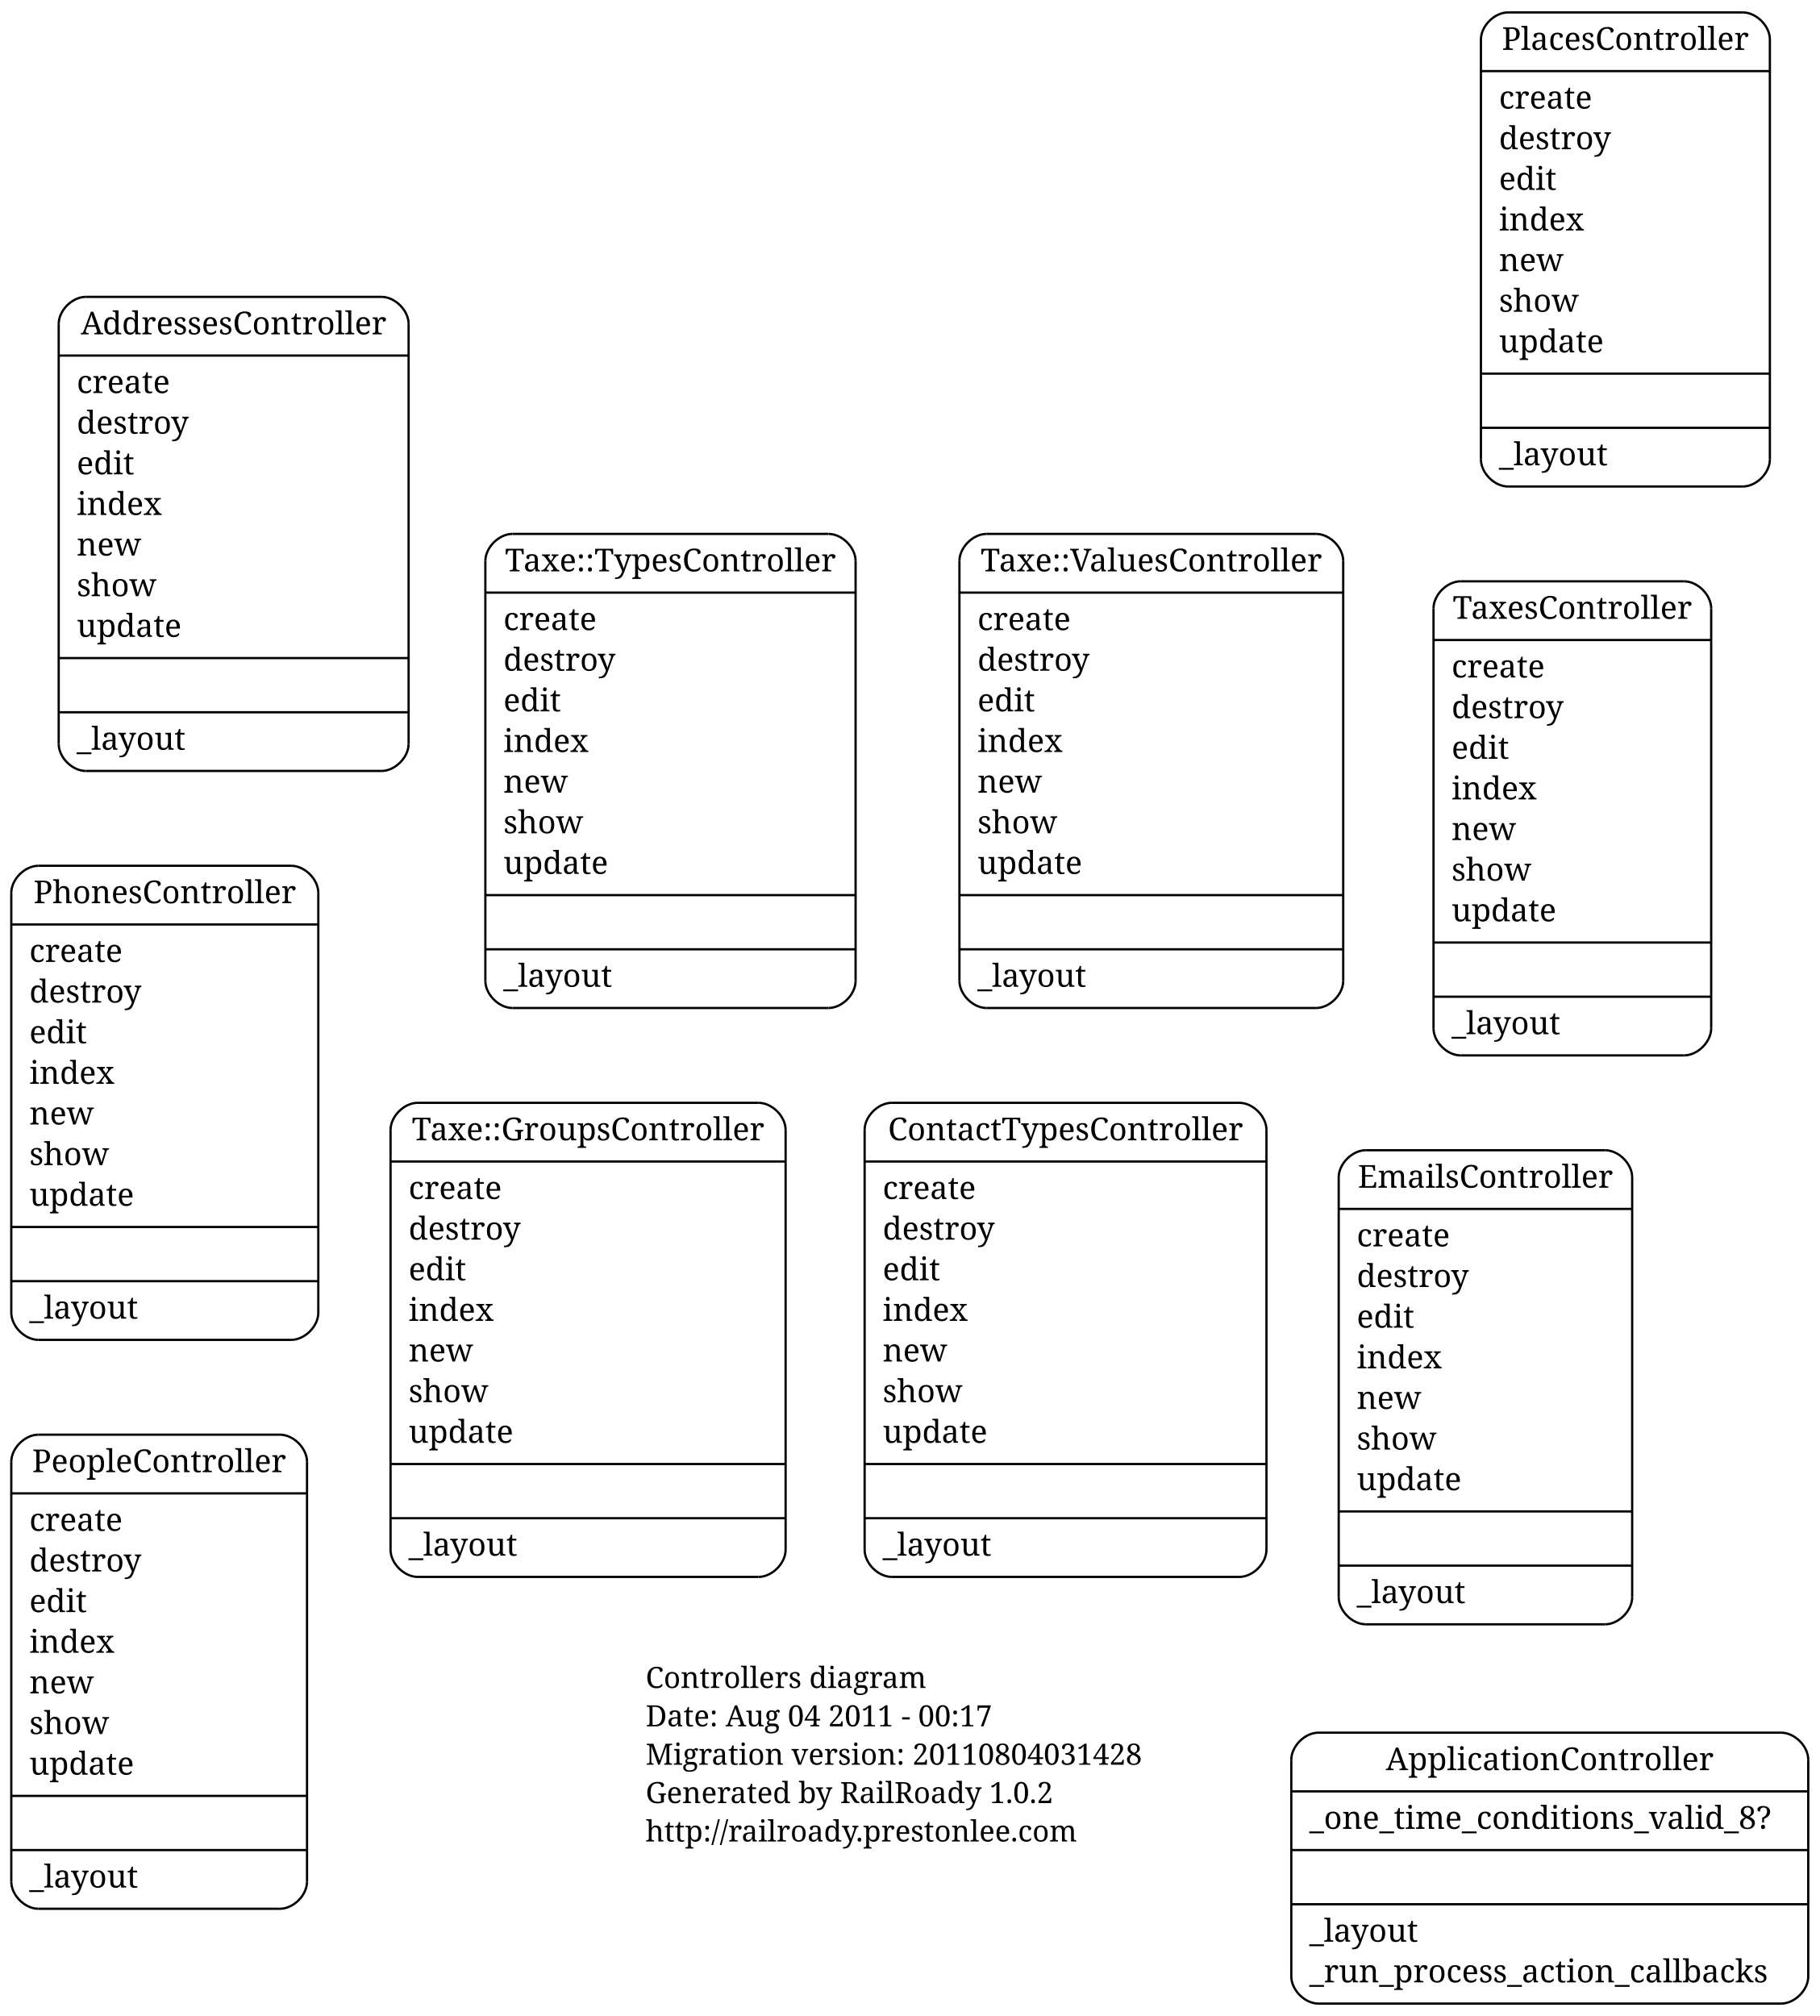
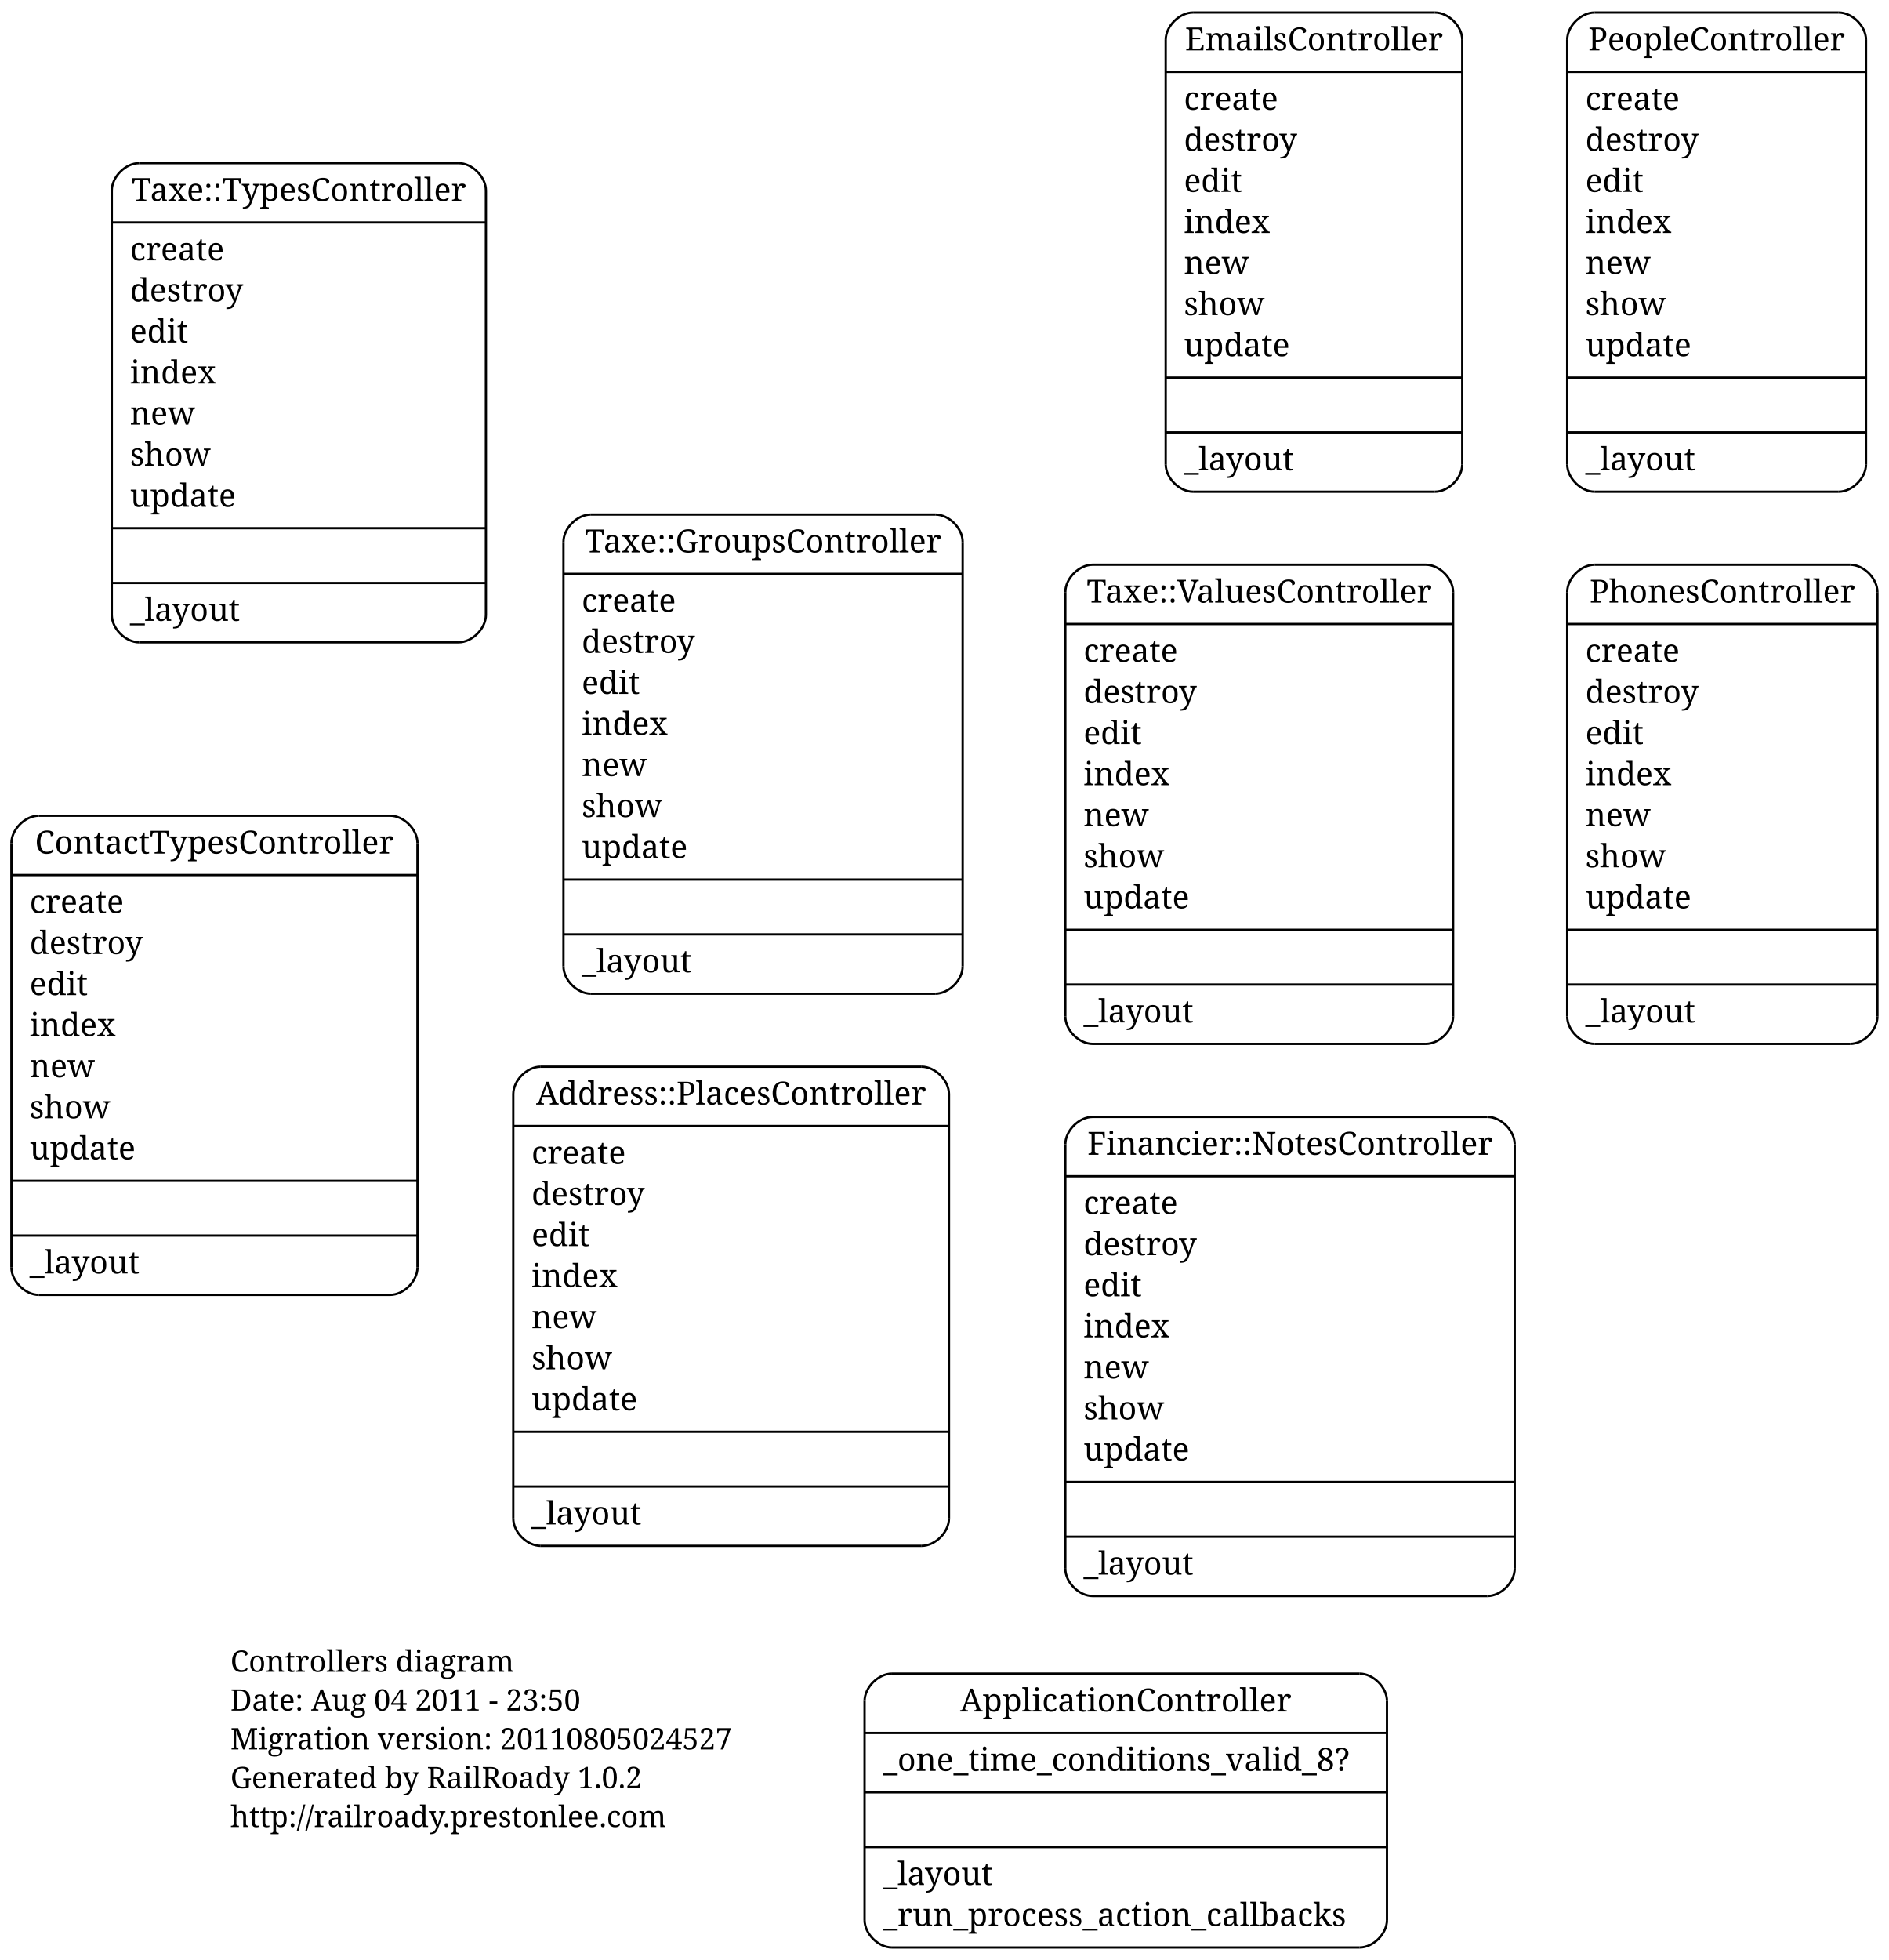
- <svg xmlns="http://www.w3.org/2000/svg" width="806pt" height="893pt" viewBox="0.00 0.00 806.00 893.00">
-   <g id="graph1" class="graph" transform="scale(1 1) rotate(0) translate(4 889)">
-     <polygon fill="white" stroke="white" points="-4,5 -4,-889 803,-889 803,5 -4,5" />
+ <svg xmlns="http://www.w3.org/2000/svg" width="828pt" height="859pt" viewBox="0.00 0.00 828.00 859.00">
+   <g id="graph1" class="graph" transform="scale(1 1) rotate(0) translate(4 855)">
+     <polygon fill="white" stroke="white" points="-4,5 -4,-855 825,-855 825,5 -4,5" />
    <g id="node1" class="node">
-       <text text-anchor="start" x="282" y="-141.3" font-family="Times Roman,serif" font-size="13.00">Controllers diagram</text>
-       <text text-anchor="start" x="282" y="-124.3" font-family="Times Roman,serif" font-size="13.00">Date: Aug 04 2011 - 00:17</text>
-       <text text-anchor="start" x="282" y="-107.3" font-family="Times Roman,serif" font-size="13.00">Migration version: 20110804031428</text>
-       <text text-anchor="start" x="282" y="-90.3" font-family="Times Roman,serif" font-size="13.00">Generated by RailRoady 1.0.2</text>
-       <text text-anchor="start" x="282" y="-73.3" font-family="Times Roman,serif" font-size="13.00">http://railroady.prestonlee.com</text>
+       <text text-anchor="start" x="97" y="-122.3" font-family="Times Roman,serif" font-size="13.00">Controllers diagram</text>
+       <text text-anchor="start" x="97" y="-105.3" font-family="Times Roman,serif" font-size="13.00">Date: Aug 04 2011 - 23:50</text>
+       <text text-anchor="start" x="97" y="-88.3" font-family="Times Roman,serif" font-size="13.00">Migration version: 20110805024527</text>
+       <text text-anchor="start" x="97" y="-71.3" font-family="Times Roman,serif" font-size="13.00">Generated by RailRoady 1.0.2</text>
+       <text text-anchor="start" x="97" y="-54.3" font-family="Times Roman,serif" font-size="13.00">http://railroady.prestonlee.com</text>
    </g>
    <g id="node2" class="node">
-       <polyline fill="none" stroke="black" points="13,-295.5 125,-295.5 " />
-       <path fill="none" stroke="black" d="M125,-295.5C131,-295.5 137,-301.5 137,-307.5" />
-       <polyline fill="none" stroke="black" points="137,-307.5 137,-493.5 " />
-       <path fill="none" stroke="black" d="M137,-493.5C137,-499.5 131,-505.5 125,-505.5" />
-       <polyline fill="none" stroke="black" points="125,-505.5 13,-505.5 " />
-       <path fill="none" stroke="black" d="M13,-505.5C7,-505.5 1,-499.5 1,-493.5" />
-       <polyline fill="none" stroke="black" points="1,-493.5 1,-307.5 " />
-       <path fill="none" stroke="black" d="M1,-307.5C1,-301.5 7,-295.5 13,-295.5" />
-       <text text-anchor="middle" x="69" y="-488.9" font-family="Times Roman,serif" font-size="14.00">PhonesController</text>
-       <polyline fill="none" stroke="black" points="1,-479.5 137,-479.5 " />
-       <text text-anchor="start" x="9" y="-462.9" font-family="Times Roman,serif" font-size="14.00">create</text>
-       <text text-anchor="start" x="9" y="-444.9" font-family="Times Roman,serif" font-size="14.00">destroy</text>
-       <text text-anchor="start" x="9" y="-426.9" font-family="Times Roman,serif" font-size="14.00">edit</text>
-       <text text-anchor="start" x="9" y="-408.9" font-family="Times Roman,serif" font-size="14.00">index</text>
-       <text text-anchor="start" x="9" y="-390.9" font-family="Times Roman,serif" font-size="14.00">new</text>
-       <text text-anchor="start" x="9" y="-372.9" font-family="Times Roman,serif" font-size="14.00">show</text>
-       <text text-anchor="start" x="9" y="-354.9" font-family="Times Roman,serif" font-size="14.00">update</text>
-       <polyline fill="none" stroke="black" points="1,-345.5 137,-345.5 " />
-       <polyline fill="none" stroke="black" points="1,-321.5 137,-321.5 " />
-       <text text-anchor="start" x="9" y="-304.9" font-family="Times Roman,serif" font-size="14.00">_layout</text>
+       <polyline fill="none" stroke="black" points="695,-397.5 807,-397.5 " />
+       <path fill="none" stroke="black" d="M807,-397.5C813,-397.5 819,-403.5 819,-409.5" />
+       <polyline fill="none" stroke="black" points="819,-409.5 819,-595.5 " />
+       <path fill="none" stroke="black" d="M819,-595.5C819,-601.5 813,-607.5 807,-607.5" />
+       <polyline fill="none" stroke="black" points="807,-607.5 695,-607.5 " />
+       <path fill="none" stroke="black" d="M695,-607.5C689,-607.5 683,-601.5 683,-595.5" />
+       <polyline fill="none" stroke="black" points="683,-595.5 683,-409.5 " />
+       <path fill="none" stroke="black" d="M683,-409.5C683,-403.5 689,-397.5 695,-397.5" />
+       <text text-anchor="middle" x="751" y="-590.9" font-family="Times Roman,serif" font-size="14.00">PhonesController</text>
+       <polyline fill="none" stroke="black" points="683,-581.5 819,-581.5 " />
+       <text text-anchor="start" x="691" y="-564.9" font-family="Times Roman,serif" font-size="14.00">create</text>
+       <text text-anchor="start" x="691" y="-546.9" font-family="Times Roman,serif" font-size="14.00">destroy</text>
+       <text text-anchor="start" x="691" y="-528.9" font-family="Times Roman,serif" font-size="14.00">edit</text>
+       <text text-anchor="start" x="691" y="-510.9" font-family="Times Roman,serif" font-size="14.00">index</text>
+       <text text-anchor="start" x="691" y="-492.9" font-family="Times Roman,serif" font-size="14.00">new</text>
+       <text text-anchor="start" x="691" y="-474.9" font-family="Times Roman,serif" font-size="14.00">show</text>
+       <text text-anchor="start" x="691" y="-456.9" font-family="Times Roman,serif" font-size="14.00">update</text>
+       <polyline fill="none" stroke="black" points="683,-447.5 819,-447.5 " />
+       <polyline fill="none" stroke="black" points="683,-423.5 819,-423.5 " />
+       <text text-anchor="start" x="691" y="-406.9" font-family="Times Roman,serif" font-size="14.00">_layout</text>
    </g>
    <g id="node3" class="node">
-       <polyline fill="none" stroke="black" points="433,-442.5 579,-442.5 " />
-       <path fill="none" stroke="black" d="M579,-442.5C585,-442.5 591,-448.5 591,-454.5" />
-       <polyline fill="none" stroke="black" points="591,-454.5 591,-640.5 " />
-       <path fill="none" stroke="black" d="M591,-640.5C591,-646.5 585,-652.5 579,-652.5" />
-       <polyline fill="none" stroke="black" points="579,-652.5 433,-652.5 " />
-       <path fill="none" stroke="black" d="M433,-652.5C427,-652.5 421,-646.5 421,-640.5" />
-       <polyline fill="none" stroke="black" points="421,-640.5 421,-454.5 " />
-       <path fill="none" stroke="black" d="M421,-454.5C421,-448.5 427,-442.5 433,-442.5" />
-       <text text-anchor="middle" x="506" y="-635.9" font-family="Times Roman,serif" font-size="14.00">Taxe::ValuesController</text>
-       <polyline fill="none" stroke="black" points="421,-626.5 591,-626.5 " />
-       <text text-anchor="start" x="429" y="-609.9" font-family="Times Roman,serif" font-size="14.00">create</text>
-       <text text-anchor="start" x="429" y="-591.9" font-family="Times Roman,serif" font-size="14.00">destroy</text>
-       <text text-anchor="start" x="429" y="-573.9" font-family="Times Roman,serif" font-size="14.00">edit</text>
-       <text text-anchor="start" x="429" y="-555.9" font-family="Times Roman,serif" font-size="14.00">index</text>
-       <text text-anchor="start" x="429" y="-537.9" font-family="Times Roman,serif" font-size="14.00">new</text>
-       <text text-anchor="start" x="429" y="-519.9" font-family="Times Roman,serif" font-size="14.00">show</text>
-       <text text-anchor="start" x="429" y="-501.9" font-family="Times Roman,serif" font-size="14.00">update</text>
-       <polyline fill="none" stroke="black" points="421,-492.5 591,-492.5 " />
-       <polyline fill="none" stroke="black" points="421,-468.5 591,-468.5 " />
-       <text text-anchor="start" x="429" y="-451.9" font-family="Times Roman,serif" font-size="14.00">_layout</text>
+       <polyline fill="none" stroke="black" points="475,-397.5 621,-397.5 " />
+       <path fill="none" stroke="black" d="M621,-397.5C627,-397.5 633,-403.5 633,-409.5" />
+       <polyline fill="none" stroke="black" points="633,-409.5 633,-595.5 " />
+       <path fill="none" stroke="black" d="M633,-595.5C633,-601.5 627,-607.5 621,-607.5" />
+       <polyline fill="none" stroke="black" points="621,-607.5 475,-607.5 " />
+       <path fill="none" stroke="black" d="M475,-607.5C469,-607.5 463,-601.5 463,-595.5" />
+       <polyline fill="none" stroke="black" points="463,-595.5 463,-409.5 " />
+       <path fill="none" stroke="black" d="M463,-409.5C463,-403.5 469,-397.5 475,-397.5" />
+       <text text-anchor="middle" x="548" y="-590.9" font-family="Times Roman,serif" font-size="14.00">Taxe::ValuesController</text>
+       <polyline fill="none" stroke="black" points="463,-581.5 633,-581.5 " />
+       <text text-anchor="start" x="471" y="-564.9" font-family="Times Roman,serif" font-size="14.00">create</text>
+       <text text-anchor="start" x="471" y="-546.9" font-family="Times Roman,serif" font-size="14.00">destroy</text>
+       <text text-anchor="start" x="471" y="-528.9" font-family="Times Roman,serif" font-size="14.00">edit</text>
+       <text text-anchor="start" x="471" y="-510.9" font-family="Times Roman,serif" font-size="14.00">index</text>
+       <text text-anchor="start" x="471" y="-492.9" font-family="Times Roman,serif" font-size="14.00">new</text>
+       <text text-anchor="start" x="471" y="-474.9" font-family="Times Roman,serif" font-size="14.00">show</text>
+       <text text-anchor="start" x="471" y="-456.9" font-family="Times Roman,serif" font-size="14.00">update</text>
+       <polyline fill="none" stroke="black" points="463,-447.5 633,-447.5 " />
+       <polyline fill="none" stroke="black" points="463,-423.5 633,-423.5 " />
+       <text text-anchor="start" x="471" y="-406.9" font-family="Times Roman,serif" font-size="14.00">_layout</text>
    </g>
    <g id="node4" class="node">
-       <polyline fill="none" stroke="black" points="181,-190.5 332,-190.5 " />
-       <path fill="none" stroke="black" d="M332,-190.5C338,-190.5 344,-196.5 344,-202.5" />
-       <polyline fill="none" stroke="black" points="344,-202.5 344,-388.5 " />
-       <path fill="none" stroke="black" d="M344,-388.5C344,-394.5 338,-400.5 332,-400.5" />
-       <polyline fill="none" stroke="black" points="332,-400.5 181,-400.5 " />
-       <path fill="none" stroke="black" d="M181,-400.5C175,-400.5 169,-394.5 169,-388.5" />
-       <polyline fill="none" stroke="black" points="169,-388.5 169,-202.5 " />
-       <path fill="none" stroke="black" d="M169,-202.5C169,-196.5 175,-190.5 181,-190.5" />
-       <text text-anchor="middle" x="256.5" y="-383.9" font-family="Times Roman,serif" font-size="14.00">Taxe::GroupsController</text>
-       <polyline fill="none" stroke="black" points="169,-374.5 344,-374.5 " />
-       <text text-anchor="start" x="177" y="-357.9" font-family="Times Roman,serif" font-size="14.00">create</text>
-       <text text-anchor="start" x="177" y="-339.9" font-family="Times Roman,serif" font-size="14.00">destroy</text>
-       <text text-anchor="start" x="177" y="-321.9" font-family="Times Roman,serif" font-size="14.00">edit</text>
-       <text text-anchor="start" x="177" y="-303.9" font-family="Times Roman,serif" font-size="14.00">index</text>
-       <text text-anchor="start" x="177" y="-285.9" font-family="Times Roman,serif" font-size="14.00">new</text>
-       <text text-anchor="start" x="177" y="-267.9" font-family="Times Roman,serif" font-size="14.00">show</text>
-       <text text-anchor="start" x="177" y="-249.9" font-family="Times Roman,serif" font-size="14.00">update</text>
-       <polyline fill="none" stroke="black" points="169,-240.5 344,-240.5 " />
-       <polyline fill="none" stroke="black" points="169,-216.5 344,-216.5 " />
-       <text text-anchor="start" x="177" y="-199.9" font-family="Times Roman,serif" font-size="14.00">_layout</text>
+       <polyline fill="none" stroke="black" points="255,-419.5 406,-419.5 " />
+       <path fill="none" stroke="black" d="M406,-419.5C412,-419.5 418,-425.5 418,-431.5" />
+       <polyline fill="none" stroke="black" points="418,-431.5 418,-617.5 " />
+       <path fill="none" stroke="black" d="M418,-617.5C418,-623.5 412,-629.5 406,-629.5" />
+       <polyline fill="none" stroke="black" points="406,-629.5 255,-629.5 " />
+       <path fill="none" stroke="black" d="M255,-629.5C249,-629.5 243,-623.5 243,-617.5" />
+       <polyline fill="none" stroke="black" points="243,-617.5 243,-431.5 " />
+       <path fill="none" stroke="black" d="M243,-431.5C243,-425.5 249,-419.5 255,-419.5" />
+       <text text-anchor="middle" x="330.5" y="-612.9" font-family="Times Roman,serif" font-size="14.00">Taxe::GroupsController</text>
+       <polyline fill="none" stroke="black" points="243,-603.5 418,-603.5 " />
+       <text text-anchor="start" x="251" y="-586.9" font-family="Times Roman,serif" font-size="14.00">create</text>
+       <text text-anchor="start" x="251" y="-568.9" font-family="Times Roman,serif" font-size="14.00">destroy</text>
+       <text text-anchor="start" x="251" y="-550.9" font-family="Times Roman,serif" font-size="14.00">edit</text>
+       <text text-anchor="start" x="251" y="-532.9" font-family="Times Roman,serif" font-size="14.00">index</text>
+       <text text-anchor="start" x="251" y="-514.9" font-family="Times Roman,serif" font-size="14.00">new</text>
+       <text text-anchor="start" x="251" y="-496.9" font-family="Times Roman,serif" font-size="14.00">show</text>
+       <text text-anchor="start" x="251" y="-478.9" font-family="Times Roman,serif" font-size="14.00">update</text>
+       <polyline fill="none" stroke="black" points="243,-469.5 418,-469.5 " />
+       <polyline fill="none" stroke="black" points="243,-445.5 418,-445.5 " />
+       <text text-anchor="start" x="251" y="-428.9" font-family="Times Roman,serif" font-size="14.00">_layout</text>
    </g>
    <g id="node5" class="node">
-       <polyline fill="none" stroke="black" points="223,-442.5 363,-442.5 " />
-       <path fill="none" stroke="black" d="M363,-442.5C369,-442.5 375,-448.5 375,-454.5" />
-       <polyline fill="none" stroke="black" points="375,-454.5 375,-640.5 " />
-       <path fill="none" stroke="black" d="M375,-640.5C375,-646.5 369,-652.5 363,-652.5" />
-       <polyline fill="none" stroke="black" points="363,-652.5 223,-652.5 " />
-       <path fill="none" stroke="black" d="M223,-652.5C217,-652.5 211,-646.5 211,-640.5" />
-       <polyline fill="none" stroke="black" points="211,-640.5 211,-454.5 " />
-       <path fill="none" stroke="black" d="M211,-454.5C211,-448.5 217,-442.5 223,-442.5" />
-       <text text-anchor="middle" x="293" y="-635.9" font-family="Times Roman,serif" font-size="14.00">Taxe::TypesController</text>
-       <polyline fill="none" stroke="black" points="211,-626.5 375,-626.5 " />
-       <text text-anchor="start" x="219" y="-609.9" font-family="Times Roman,serif" font-size="14.00">create</text>
-       <text text-anchor="start" x="219" y="-591.9" font-family="Times Roman,serif" font-size="14.00">destroy</text>
-       <text text-anchor="start" x="219" y="-573.9" font-family="Times Roman,serif" font-size="14.00">edit</text>
-       <text text-anchor="start" x="219" y="-555.9" font-family="Times Roman,serif" font-size="14.00">index</text>
-       <text text-anchor="start" x="219" y="-537.9" font-family="Times Roman,serif" font-size="14.00">new</text>
-       <text text-anchor="start" x="219" y="-519.9" font-family="Times Roman,serif" font-size="14.00">show</text>
-       <text text-anchor="start" x="219" y="-501.9" font-family="Times Roman,serif" font-size="14.00">update</text>
-       <polyline fill="none" stroke="black" points="211,-492.5 375,-492.5 " />
-       <polyline fill="none" stroke="black" points="211,-468.5 375,-468.5 " />
-       <text text-anchor="start" x="219" y="-451.9" font-family="Times Roman,serif" font-size="14.00">_layout</text>
+       <polyline fill="none" stroke="black" points="57,-573.5 197,-573.5 " />
+       <path fill="none" stroke="black" d="M197,-573.5C203,-573.5 209,-579.5 209,-585.5" />
+       <polyline fill="none" stroke="black" points="209,-585.5 209,-771.5 " />
+       <path fill="none" stroke="black" d="M209,-771.5C209,-777.5 203,-783.5 197,-783.5" />
+       <polyline fill="none" stroke="black" points="197,-783.5 57,-783.5 " />
+       <path fill="none" stroke="black" d="M57,-783.5C51,-783.5 45,-777.5 45,-771.5" />
+       <polyline fill="none" stroke="black" points="45,-771.5 45,-585.5 " />
+       <path fill="none" stroke="black" d="M45,-585.5C45,-579.5 51,-573.5 57,-573.5" />
+       <text text-anchor="middle" x="127" y="-766.9" font-family="Times Roman,serif" font-size="14.00">Taxe::TypesController</text>
+       <polyline fill="none" stroke="black" points="45,-757.5 209,-757.5 " />
+       <text text-anchor="start" x="53" y="-740.9" font-family="Times Roman,serif" font-size="14.00">create</text>
+       <text text-anchor="start" x="53" y="-722.9" font-family="Times Roman,serif" font-size="14.00">destroy</text>
+       <text text-anchor="start" x="53" y="-704.9" font-family="Times Roman,serif" font-size="14.00">edit</text>
+       <text text-anchor="start" x="53" y="-686.9" font-family="Times Roman,serif" font-size="14.00">index</text>
+       <text text-anchor="start" x="53" y="-668.9" font-family="Times Roman,serif" font-size="14.00">new</text>
+       <text text-anchor="start" x="53" y="-650.9" font-family="Times Roman,serif" font-size="14.00">show</text>
+       <text text-anchor="start" x="53" y="-632.9" font-family="Times Roman,serif" font-size="14.00">update</text>
+       <polyline fill="none" stroke="black" points="45,-623.5 209,-623.5 " />
+       <polyline fill="none" stroke="black" points="45,-599.5 209,-599.5 " />
+       <text text-anchor="start" x="53" y="-582.9" font-family="Times Roman,serif" font-size="14.00">_layout</text>
    </g>
    <g id="node6" class="node">
-       <polyline fill="none" stroke="black" points="34,-547.5 165,-547.5 " />
-       <path fill="none" stroke="black" d="M165,-547.5C171,-547.5 177,-553.5 177,-559.5" />
-       <polyline fill="none" stroke="black" points="177,-559.5 177,-745.5 " />
-       <path fill="none" stroke="black" d="M177,-745.5C177,-751.5 171,-757.5 165,-757.5" />
-       <polyline fill="none" stroke="black" points="165,-757.5 34,-757.5 " />
-       <path fill="none" stroke="black" d="M34,-757.5C28,-757.5 22,-751.5 22,-745.5" />
-       <polyline fill="none" stroke="black" points="22,-745.5 22,-559.5 " />
-       <path fill="none" stroke="black" d="M22,-559.5C22,-553.5 28,-547.5 34,-547.5" />
-       <text text-anchor="middle" x="99.5" y="-740.9" font-family="Times Roman,serif" font-size="14.00">AddressesController</text>
-       <polyline fill="none" stroke="black" points="22,-731.5 177,-731.5 " />
-       <text text-anchor="start" x="30" y="-714.9" font-family="Times Roman,serif" font-size="14.00">create</text>
-       <text text-anchor="start" x="30" y="-696.9" font-family="Times Roman,serif" font-size="14.00">destroy</text>
-       <text text-anchor="start" x="30" y="-678.9" font-family="Times Roman,serif" font-size="14.00">edit</text>
-       <text text-anchor="start" x="30" y="-660.9" font-family="Times Roman,serif" font-size="14.00">index</text>
-       <text text-anchor="start" x="30" y="-642.9" font-family="Times Roman,serif" font-size="14.00">new</text>
-       <text text-anchor="start" x="30" y="-624.9" font-family="Times Roman,serif" font-size="14.00">show</text>
-       <text text-anchor="start" x="30" y="-606.9" font-family="Times Roman,serif" font-size="14.00">update</text>
-       <polyline fill="none" stroke="black" points="22,-597.5 177,-597.5 " />
-       <polyline fill="none" stroke="black" points="22,-573.5 177,-573.5 " />
-       <text text-anchor="start" x="30" y="-556.9" font-family="Times Roman,serif" font-size="14.00">_layout</text>
+       <polyline fill="none" stroke="black" points="13,-287.5 167,-287.5 " />
+       <path fill="none" stroke="black" d="M167,-287.5C173,-287.5 179,-293.5 179,-299.5" />
+       <polyline fill="none" stroke="black" points="179,-299.5 179,-485.5 " />
+       <path fill="none" stroke="black" d="M179,-485.5C179,-491.5 173,-497.5 167,-497.5" />
+       <polyline fill="none" stroke="black" points="167,-497.5 13,-497.5 " />
+       <path fill="none" stroke="black" d="M13,-497.5C7,-497.5 1,-491.5 1,-485.5" />
+       <polyline fill="none" stroke="black" points="1,-485.5 1,-299.5 " />
+       <path fill="none" stroke="black" d="M1,-299.5C1,-293.5 7,-287.5 13,-287.5" />
+       <text text-anchor="middle" x="90" y="-480.9" font-family="Times Roman,serif" font-size="14.00">ContactTypesController</text>
+       <polyline fill="none" stroke="black" points="1,-471.5 179,-471.5 " />
+       <text text-anchor="start" x="9" y="-454.9" font-family="Times Roman,serif" font-size="14.00">create</text>
+       <text text-anchor="start" x="9" y="-436.9" font-family="Times Roman,serif" font-size="14.00">destroy</text>
+       <text text-anchor="start" x="9" y="-418.9" font-family="Times Roman,serif" font-size="14.00">edit</text>
+       <text text-anchor="start" x="9" y="-400.9" font-family="Times Roman,serif" font-size="14.00">index</text>
+       <text text-anchor="start" x="9" y="-382.9" font-family="Times Roman,serif" font-size="14.00">new</text>
+       <text text-anchor="start" x="9" y="-364.9" font-family="Times Roman,serif" font-size="14.00">show</text>
+       <text text-anchor="start" x="9" y="-346.9" font-family="Times Roman,serif" font-size="14.00">update</text>
+       <polyline fill="none" stroke="black" points="1,-337.5 179,-337.5 " />
+       <polyline fill="none" stroke="black" points="1,-313.5 179,-313.5 " />
+       <text text-anchor="start" x="9" y="-296.9" font-family="Times Roman,serif" font-size="14.00">_layout</text>
    </g>
    <g id="node7" class="node">
-       <polyline fill="none" stroke="black" points="391,-190.5 545,-190.5 " />
-       <path fill="none" stroke="black" d="M545,-190.5C551,-190.5 557,-196.5 557,-202.5" />
-       <polyline fill="none" stroke="black" points="557,-202.5 557,-388.5 " />
-       <path fill="none" stroke="black" d="M557,-388.5C557,-394.5 551,-400.5 545,-400.5" />
-       <polyline fill="none" stroke="black" points="545,-400.5 391,-400.5 " />
-       <path fill="none" stroke="black" d="M391,-400.5C385,-400.5 379,-394.5 379,-388.5" />
-       <polyline fill="none" stroke="black" points="379,-388.5 379,-202.5 " />
-       <path fill="none" stroke="black" d="M379,-202.5C379,-196.5 385,-190.5 391,-190.5" />
-       <text text-anchor="middle" x="468" y="-383.9" font-family="Times Roman,serif" font-size="14.00">ContactTypesController</text>
-       <polyline fill="none" stroke="black" points="379,-374.5 557,-374.5 " />
-       <text text-anchor="start" x="387" y="-357.9" font-family="Times Roman,serif" font-size="14.00">create</text>
-       <text text-anchor="start" x="387" y="-339.9" font-family="Times Roman,serif" font-size="14.00">destroy</text>
-       <text text-anchor="start" x="387" y="-321.9" font-family="Times Roman,serif" font-size="14.00">edit</text>
-       <text text-anchor="start" x="387" y="-303.9" font-family="Times Roman,serif" font-size="14.00">index</text>
-       <text text-anchor="start" x="387" y="-285.9" font-family="Times Roman,serif" font-size="14.00">new</text>
-       <text text-anchor="start" x="387" y="-267.9" font-family="Times Roman,serif" font-size="14.00">show</text>
-       <text text-anchor="start" x="387" y="-249.9" font-family="Times Roman,serif" font-size="14.00">update</text>
-       <polyline fill="none" stroke="black" points="379,-240.5 557,-240.5 " />
-       <polyline fill="none" stroke="black" points="379,-216.5 557,-216.5 " />
-       <text text-anchor="start" x="387" y="-199.9" font-family="Times Roman,serif" font-size="14.00">_layout</text>
+       <polyline fill="none" stroke="black" points="695,-639.5 802,-639.5 " />
+       <path fill="none" stroke="black" d="M802,-639.5C808,-639.5 814,-645.5 814,-651.5" />
+       <polyline fill="none" stroke="black" points="814,-651.5 814,-837.5 " />
+       <path fill="none" stroke="black" d="M814,-837.5C814,-843.5 808,-849.5 802,-849.5" />
+       <polyline fill="none" stroke="black" points="802,-849.5 695,-849.5 " />
+       <path fill="none" stroke="black" d="M695,-849.5C689,-849.5 683,-843.5 683,-837.5" />
+       <polyline fill="none" stroke="black" points="683,-837.5 683,-651.5 " />
+       <path fill="none" stroke="black" d="M683,-651.5C683,-645.5 689,-639.5 695,-639.5" />
+       <text text-anchor="middle" x="748.5" y="-832.9" font-family="Times Roman,serif" font-size="14.00">PeopleController</text>
+       <polyline fill="none" stroke="black" points="683,-823.5 814,-823.5 " />
+       <text text-anchor="start" x="691" y="-806.9" font-family="Times Roman,serif" font-size="14.00">create</text>
+       <text text-anchor="start" x="691" y="-788.9" font-family="Times Roman,serif" font-size="14.00">destroy</text>
+       <text text-anchor="start" x="691" y="-770.9" font-family="Times Roman,serif" font-size="14.00">edit</text>
+       <text text-anchor="start" x="691" y="-752.9" font-family="Times Roman,serif" font-size="14.00">index</text>
+       <text text-anchor="start" x="691" y="-734.9" font-family="Times Roman,serif" font-size="14.00">new</text>
+       <text text-anchor="start" x="691" y="-716.9" font-family="Times Roman,serif" font-size="14.00">show</text>
+       <text text-anchor="start" x="691" y="-698.9" font-family="Times Roman,serif" font-size="14.00">update</text>
+       <polyline fill="none" stroke="black" points="683,-689.5 814,-689.5 " />
+       <polyline fill="none" stroke="black" points="683,-665.5 814,-665.5 " />
+       <text text-anchor="start" x="691" y="-648.9" font-family="Times Roman,serif" font-size="14.00">_layout</text>
    </g>
    <g id="node8" class="node">
-       <polyline fill="none" stroke="black" points="643,-421.5 742,-421.5 " />
-       <path fill="none" stroke="black" d="M742,-421.5C748,-421.5 754,-427.5 754,-433.5" />
-       <polyline fill="none" stroke="black" points="754,-433.5 754,-619.5 " />
-       <path fill="none" stroke="black" d="M754,-619.5C754,-625.5 748,-631.5 742,-631.5" />
-       <polyline fill="none" stroke="black" points="742,-631.5 643,-631.5 " />
-       <path fill="none" stroke="black" d="M643,-631.5C637,-631.5 631,-625.5 631,-619.5" />
-       <polyline fill="none" stroke="black" points="631,-619.5 631,-433.5 " />
-       <path fill="none" stroke="black" d="M631,-433.5C631,-427.5 637,-421.5 643,-421.5" />
-       <text text-anchor="middle" x="692.5" y="-614.9" font-family="Times Roman,serif" font-size="14.00">TaxesController</text>
-       <polyline fill="none" stroke="black" points="631,-605.5 754,-605.5 " />
-       <text text-anchor="start" x="639" y="-588.9" font-family="Times Roman,serif" font-size="14.00">create</text>
-       <text text-anchor="start" x="639" y="-570.9" font-family="Times Roman,serif" font-size="14.00">destroy</text>
-       <text text-anchor="start" x="639" y="-552.9" font-family="Times Roman,serif" font-size="14.00">edit</text>
-       <text text-anchor="start" x="639" y="-534.9" font-family="Times Roman,serif" font-size="14.00">index</text>
-       <text text-anchor="start" x="639" y="-516.9" font-family="Times Roman,serif" font-size="14.00">new</text>
-       <text text-anchor="start" x="639" y="-498.9" font-family="Times Roman,serif" font-size="14.00">show</text>
-       <text text-anchor="start" x="639" y="-480.9" font-family="Times Roman,serif" font-size="14.00">update</text>
-       <polyline fill="none" stroke="black" points="631,-471.5 754,-471.5 " />
-       <polyline fill="none" stroke="black" points="631,-447.5 754,-447.5 " />
-       <text text-anchor="start" x="639" y="-430.9" font-family="Times Roman,serif" font-size="14.00">_layout</text>
+       <polyline fill="none" stroke="black" points="387,-1.5 592,-1.5 " />
+       <path fill="none" stroke="black" d="M592,-1.5C598,-1.5 604,-7.5 604,-13.5" />
+       <polyline fill="none" stroke="black" points="604,-13.5 604,-109.5 " />
+       <path fill="none" stroke="black" d="M604,-109.5C604,-115.5 598,-121.5 592,-121.5" />
+       <polyline fill="none" stroke="black" points="592,-121.5 387,-121.5 " />
+       <path fill="none" stroke="black" d="M387,-121.5C381,-121.5 375,-115.5 375,-109.5" />
+       <polyline fill="none" stroke="black" points="375,-109.5 375,-13.5 " />
+       <path fill="none" stroke="black" d="M375,-13.5C375,-7.5 381,-1.5 387,-1.5" />
+       <text text-anchor="middle" x="489.5" y="-104.9" font-family="Times Roman,serif" font-size="14.00">ApplicationController</text>
+       <polyline fill="none" stroke="black" points="375,-95.5 604,-95.5 " />
+       <text text-anchor="start" x="383" y="-78.9" font-family="Times Roman,serif" font-size="14.00">_one_time_conditions_valid_8?</text>
+       <polyline fill="none" stroke="black" points="375,-69.5 604,-69.5 " />
+       <polyline fill="none" stroke="black" points="375,-45.5 604,-45.5 " />
+       <text text-anchor="start" x="383" y="-28.9" font-family="Times Roman,serif" font-size="14.00">_layout</text>
+       <text text-anchor="start" x="383" y="-10.9" font-family="Times Roman,serif" font-size="14.00">_run_process_action_callbacks</text>
    </g>
    <g id="node9" class="node">
-       <polyline fill="none" stroke="black" points="13,-43.5 120,-43.5 " />
-       <path fill="none" stroke="black" d="M120,-43.5C126,-43.5 132,-49.5 132,-55.5" />
-       <polyline fill="none" stroke="black" points="132,-55.5 132,-241.5 " />
-       <path fill="none" stroke="black" d="M132,-241.5C132,-247.5 126,-253.5 120,-253.5" />
-       <polyline fill="none" stroke="black" points="120,-253.5 13,-253.5 " />
-       <path fill="none" stroke="black" d="M13,-253.5C7,-253.5 1,-247.5 1,-241.5" />
-       <polyline fill="none" stroke="black" points="1,-241.5 1,-55.5 " />
-       <path fill="none" stroke="black" d="M1,-55.5C1,-49.5 7,-43.5 13,-43.5" />
-       <text text-anchor="middle" x="66.5" y="-236.9" font-family="Times Roman,serif" font-size="14.00">PeopleController</text>
-       <polyline fill="none" stroke="black" points="1,-227.5 132,-227.5 " />
-       <text text-anchor="start" x="9" y="-210.9" font-family="Times Roman,serif" font-size="14.00">create</text>
-       <text text-anchor="start" x="9" y="-192.9" font-family="Times Roman,serif" font-size="14.00">destroy</text>
-       <text text-anchor="start" x="9" y="-174.9" font-family="Times Roman,serif" font-size="14.00">edit</text>
-       <text text-anchor="start" x="9" y="-156.9" font-family="Times Roman,serif" font-size="14.00">index</text>
-       <text text-anchor="start" x="9" y="-138.9" font-family="Times Roman,serif" font-size="14.00">new</text>
-       <text text-anchor="start" x="9" y="-120.9" font-family="Times Roman,serif" font-size="14.00">show</text>
-       <text text-anchor="start" x="9" y="-102.9" font-family="Times Roman,serif" font-size="14.00">update</text>
-       <polyline fill="none" stroke="black" points="1,-93.5 132,-93.5 " />
-       <polyline fill="none" stroke="black" points="1,-69.5 132,-69.5 " />
-       <text text-anchor="start" x="9" y="-52.9" font-family="Times Roman,serif" font-size="14.00">_layout</text>
+       <polyline fill="none" stroke="black" points="233,-177.5 400,-177.5 " />
+       <path fill="none" stroke="black" d="M400,-177.5C406,-177.5 412,-183.5 412,-189.5" />
+       <polyline fill="none" stroke="black" points="412,-189.5 412,-375.5 " />
+       <path fill="none" stroke="black" d="M412,-375.5C412,-381.5 406,-387.5 400,-387.5" />
+       <polyline fill="none" stroke="black" points="400,-387.5 233,-387.5 " />
+       <path fill="none" stroke="black" d="M233,-387.5C227,-387.5 221,-381.5 221,-375.5" />
+       <polyline fill="none" stroke="black" points="221,-375.5 221,-189.5 " />
+       <path fill="none" stroke="black" d="M221,-189.5C221,-183.5 227,-177.5 233,-177.5" />
+       <text text-anchor="middle" x="316.5" y="-370.9" font-family="Times Roman,serif" font-size="14.00">Address::PlacesController</text>
+       <polyline fill="none" stroke="black" points="221,-361.5 412,-361.5 " />
+       <text text-anchor="start" x="229" y="-344.9" font-family="Times Roman,serif" font-size="14.00">create</text>
+       <text text-anchor="start" x="229" y="-326.9" font-family="Times Roman,serif" font-size="14.00">destroy</text>
+       <text text-anchor="start" x="229" y="-308.9" font-family="Times Roman,serif" font-size="14.00">edit</text>
+       <text text-anchor="start" x="229" y="-290.9" font-family="Times Roman,serif" font-size="14.00">index</text>
+       <text text-anchor="start" x="229" y="-272.9" font-family="Times Roman,serif" font-size="14.00">new</text>
+       <text text-anchor="start" x="229" y="-254.9" font-family="Times Roman,serif" font-size="14.00">show</text>
+       <text text-anchor="start" x="229" y="-236.9" font-family="Times Roman,serif" font-size="14.00">update</text>
+       <polyline fill="none" stroke="black" points="221,-227.5 412,-227.5 " />
+       <polyline fill="none" stroke="black" points="221,-203.5 412,-203.5 " />
+       <text text-anchor="start" x="229" y="-186.9" font-family="Times Roman,serif" font-size="14.00">_layout</text>
    </g>
    <g id="node10" class="node">
-       <polyline fill="none" stroke="black" points="580,-1.5 785,-1.5 " />
-       <path fill="none" stroke="black" d="M785,-1.5C791,-1.5 797,-7.5 797,-13.5" />
-       <polyline fill="none" stroke="black" points="797,-13.5 797,-109.5 " />
-       <path fill="none" stroke="black" d="M797,-109.5C797,-115.5 791,-121.5 785,-121.5" />
-       <polyline fill="none" stroke="black" points="785,-121.5 580,-121.5 " />
-       <path fill="none" stroke="black" d="M580,-121.5C574,-121.5 568,-115.5 568,-109.5" />
-       <polyline fill="none" stroke="black" points="568,-109.5 568,-13.5 " />
-       <path fill="none" stroke="black" d="M568,-13.5C568,-7.5 574,-1.5 580,-1.5" />
-       <text text-anchor="middle" x="682.5" y="-104.9" font-family="Times Roman,serif" font-size="14.00">ApplicationController</text>
-       <polyline fill="none" stroke="black" points="568,-95.5 797,-95.5 " />
-       <text text-anchor="start" x="576" y="-78.9" font-family="Times Roman,serif" font-size="14.00">_one_time_conditions_valid_8?</text>
-       <polyline fill="none" stroke="black" points="568,-69.5 797,-69.5 " />
-       <polyline fill="none" stroke="black" points="568,-45.5 797,-45.5 " />
-       <text text-anchor="start" x="576" y="-28.9" font-family="Times Roman,serif" font-size="14.00">_layout</text>
-       <text text-anchor="start" x="576" y="-10.9" font-family="Times Roman,serif" font-size="14.00">_run_process_action_callbacks</text>
+       <polyline fill="none" stroke="black" points="475,-155.5 648,-155.5 " />
+       <path fill="none" stroke="black" d="M648,-155.5C654,-155.5 660,-161.5 660,-167.5" />
+       <polyline fill="none" stroke="black" points="660,-167.5 660,-353.5 " />
+       <path fill="none" stroke="black" d="M660,-353.5C660,-359.5 654,-365.5 648,-365.5" />
+       <polyline fill="none" stroke="black" points="648,-365.5 475,-365.5 " />
+       <path fill="none" stroke="black" d="M475,-365.5C469,-365.5 463,-359.5 463,-353.5" />
+       <polyline fill="none" stroke="black" points="463,-353.5 463,-167.5 " />
+       <path fill="none" stroke="black" d="M463,-167.5C463,-161.5 469,-155.5 475,-155.5" />
+       <text text-anchor="middle" x="561.5" y="-348.9" font-family="Times Roman,serif" font-size="14.00">Financier::NotesController</text>
+       <polyline fill="none" stroke="black" points="463,-339.5 660,-339.5 " />
+       <text text-anchor="start" x="471" y="-322.9" font-family="Times Roman,serif" font-size="14.00">create</text>
+       <text text-anchor="start" x="471" y="-304.9" font-family="Times Roman,serif" font-size="14.00">destroy</text>
+       <text text-anchor="start" x="471" y="-286.9" font-family="Times Roman,serif" font-size="14.00">edit</text>
+       <text text-anchor="start" x="471" y="-268.9" font-family="Times Roman,serif" font-size="14.00">index</text>
+       <text text-anchor="start" x="471" y="-250.9" font-family="Times Roman,serif" font-size="14.00">new</text>
+       <text text-anchor="start" x="471" y="-232.9" font-family="Times Roman,serif" font-size="14.00">show</text>
+       <text text-anchor="start" x="471" y="-214.9" font-family="Times Roman,serif" font-size="14.00">update</text>
+       <polyline fill="none" stroke="black" points="463,-205.5 660,-205.5 " />
+       <polyline fill="none" stroke="black" points="463,-181.5 660,-181.5 " />
+       <text text-anchor="start" x="471" y="-164.9" font-family="Times Roman,serif" font-size="14.00">_layout</text>
    </g>
    <g id="node11" class="node">
-       <polyline fill="none" stroke="black" points="601,-169.5 707,-169.5 " />
-       <path fill="none" stroke="black" d="M707,-169.5C713,-169.5 719,-175.5 719,-181.5" />
-       <polyline fill="none" stroke="black" points="719,-181.5 719,-367.5 " />
-       <path fill="none" stroke="black" d="M719,-367.5C719,-373.5 713,-379.5 707,-379.5" />
-       <polyline fill="none" stroke="black" points="707,-379.5 601,-379.5 " />
-       <path fill="none" stroke="black" d="M601,-379.5C595,-379.5 589,-373.5 589,-367.5" />
-       <polyline fill="none" stroke="black" points="589,-367.5 589,-181.5 " />
-       <path fill="none" stroke="black" d="M589,-181.5C589,-175.5 595,-169.5 601,-169.5" />
-       <text text-anchor="middle" x="654" y="-362.9" font-family="Times Roman,serif" font-size="14.00">EmailsController</text>
-       <polyline fill="none" stroke="black" points="589,-353.5 719,-353.5 " />
-       <text text-anchor="start" x="597" y="-336.9" font-family="Times Roman,serif" font-size="14.00">create</text>
-       <text text-anchor="start" x="597" y="-318.9" font-family="Times Roman,serif" font-size="14.00">destroy</text>
-       <text text-anchor="start" x="597" y="-300.9" font-family="Times Roman,serif" font-size="14.00">edit</text>
-       <text text-anchor="start" x="597" y="-282.9" font-family="Times Roman,serif" font-size="14.00">index</text>
-       <text text-anchor="start" x="597" y="-264.9" font-family="Times Roman,serif" font-size="14.00">new</text>
-       <text text-anchor="start" x="597" y="-246.9" font-family="Times Roman,serif" font-size="14.00">show</text>
-       <text text-anchor="start" x="597" y="-228.9" font-family="Times Roman,serif" font-size="14.00">update</text>
-       <polyline fill="none" stroke="black" points="589,-219.5 719,-219.5 " />
-       <polyline fill="none" stroke="black" points="589,-195.5 719,-195.5 " />
-       <text text-anchor="start" x="597" y="-178.9" font-family="Times Roman,serif" font-size="14.00">_layout</text>
-     </g>
-     <g id="node12" class="node">
-       <polyline fill="none" stroke="black" points="664,-673.5 768,-673.5 " />
-       <path fill="none" stroke="black" d="M768,-673.5C774,-673.5 780,-679.5 780,-685.5" />
-       <polyline fill="none" stroke="black" points="780,-685.5 780,-871.5 " />
-       <path fill="none" stroke="black" d="M780,-871.5C780,-877.5 774,-883.5 768,-883.5" />
-       <polyline fill="none" stroke="black" points="768,-883.5 664,-883.5 " />
-       <path fill="none" stroke="black" d="M664,-883.5C658,-883.5 652,-877.5 652,-871.5" />
-       <polyline fill="none" stroke="black" points="652,-871.5 652,-685.5 " />
-       <path fill="none" stroke="black" d="M652,-685.5C652,-679.5 658,-673.5 664,-673.5" />
-       <text text-anchor="middle" x="716" y="-866.9" font-family="Times Roman,serif" font-size="14.00">PlacesController</text>
-       <polyline fill="none" stroke="black" points="652,-857.5 780,-857.5 " />
-       <text text-anchor="start" x="660" y="-840.9" font-family="Times Roman,serif" font-size="14.00">create</text>
-       <text text-anchor="start" x="660" y="-822.9" font-family="Times Roman,serif" font-size="14.00">destroy</text>
-       <text text-anchor="start" x="660" y="-804.9" font-family="Times Roman,serif" font-size="14.00">edit</text>
-       <text text-anchor="start" x="660" y="-786.9" font-family="Times Roman,serif" font-size="14.00">index</text>
-       <text text-anchor="start" x="660" y="-768.9" font-family="Times Roman,serif" font-size="14.00">new</text>
-       <text text-anchor="start" x="660" y="-750.9" font-family="Times Roman,serif" font-size="14.00">show</text>
-       <text text-anchor="start" x="660" y="-732.9" font-family="Times Roman,serif" font-size="14.00">update</text>
-       <polyline fill="none" stroke="black" points="652,-723.5 780,-723.5 " />
-       <polyline fill="none" stroke="black" points="652,-699.5 780,-699.5 " />
-       <text text-anchor="start" x="660" y="-682.9" font-family="Times Roman,serif" font-size="14.00">_layout</text>
+       <polyline fill="none" stroke="black" points="519,-639.5 625,-639.5 " />
+       <path fill="none" stroke="black" d="M625,-639.5C631,-639.5 637,-645.5 637,-651.5" />
+       <polyline fill="none" stroke="black" points="637,-651.5 637,-837.5 " />
+       <path fill="none" stroke="black" d="M637,-837.5C637,-843.5 631,-849.5 625,-849.5" />
+       <polyline fill="none" stroke="black" points="625,-849.5 519,-849.5 " />
+       <path fill="none" stroke="black" d="M519,-849.5C513,-849.5 507,-843.5 507,-837.5" />
+       <polyline fill="none" stroke="black" points="507,-837.5 507,-651.5 " />
+       <path fill="none" stroke="black" d="M507,-651.5C507,-645.5 513,-639.5 519,-639.5" />
+       <text text-anchor="middle" x="572" y="-832.9" font-family="Times Roman,serif" font-size="14.00">EmailsController</text>
+       <polyline fill="none" stroke="black" points="507,-823.5 637,-823.5 " />
+       <text text-anchor="start" x="515" y="-806.9" font-family="Times Roman,serif" font-size="14.00">create</text>
+       <text text-anchor="start" x="515" y="-788.9" font-family="Times Roman,serif" font-size="14.00">destroy</text>
+       <text text-anchor="start" x="515" y="-770.9" font-family="Times Roman,serif" font-size="14.00">edit</text>
+       <text text-anchor="start" x="515" y="-752.9" font-family="Times Roman,serif" font-size="14.00">index</text>
+       <text text-anchor="start" x="515" y="-734.9" font-family="Times Roman,serif" font-size="14.00">new</text>
+       <text text-anchor="start" x="515" y="-716.9" font-family="Times Roman,serif" font-size="14.00">show</text>
+       <text text-anchor="start" x="515" y="-698.9" font-family="Times Roman,serif" font-size="14.00">update</text>
+       <polyline fill="none" stroke="black" points="507,-689.5 637,-689.5 " />
+       <polyline fill="none" stroke="black" points="507,-665.5 637,-665.5 " />
+       <text text-anchor="start" x="515" y="-648.9" font-family="Times Roman,serif" font-size="14.00">_layout</text>
    </g>
  </g>
</svg>
